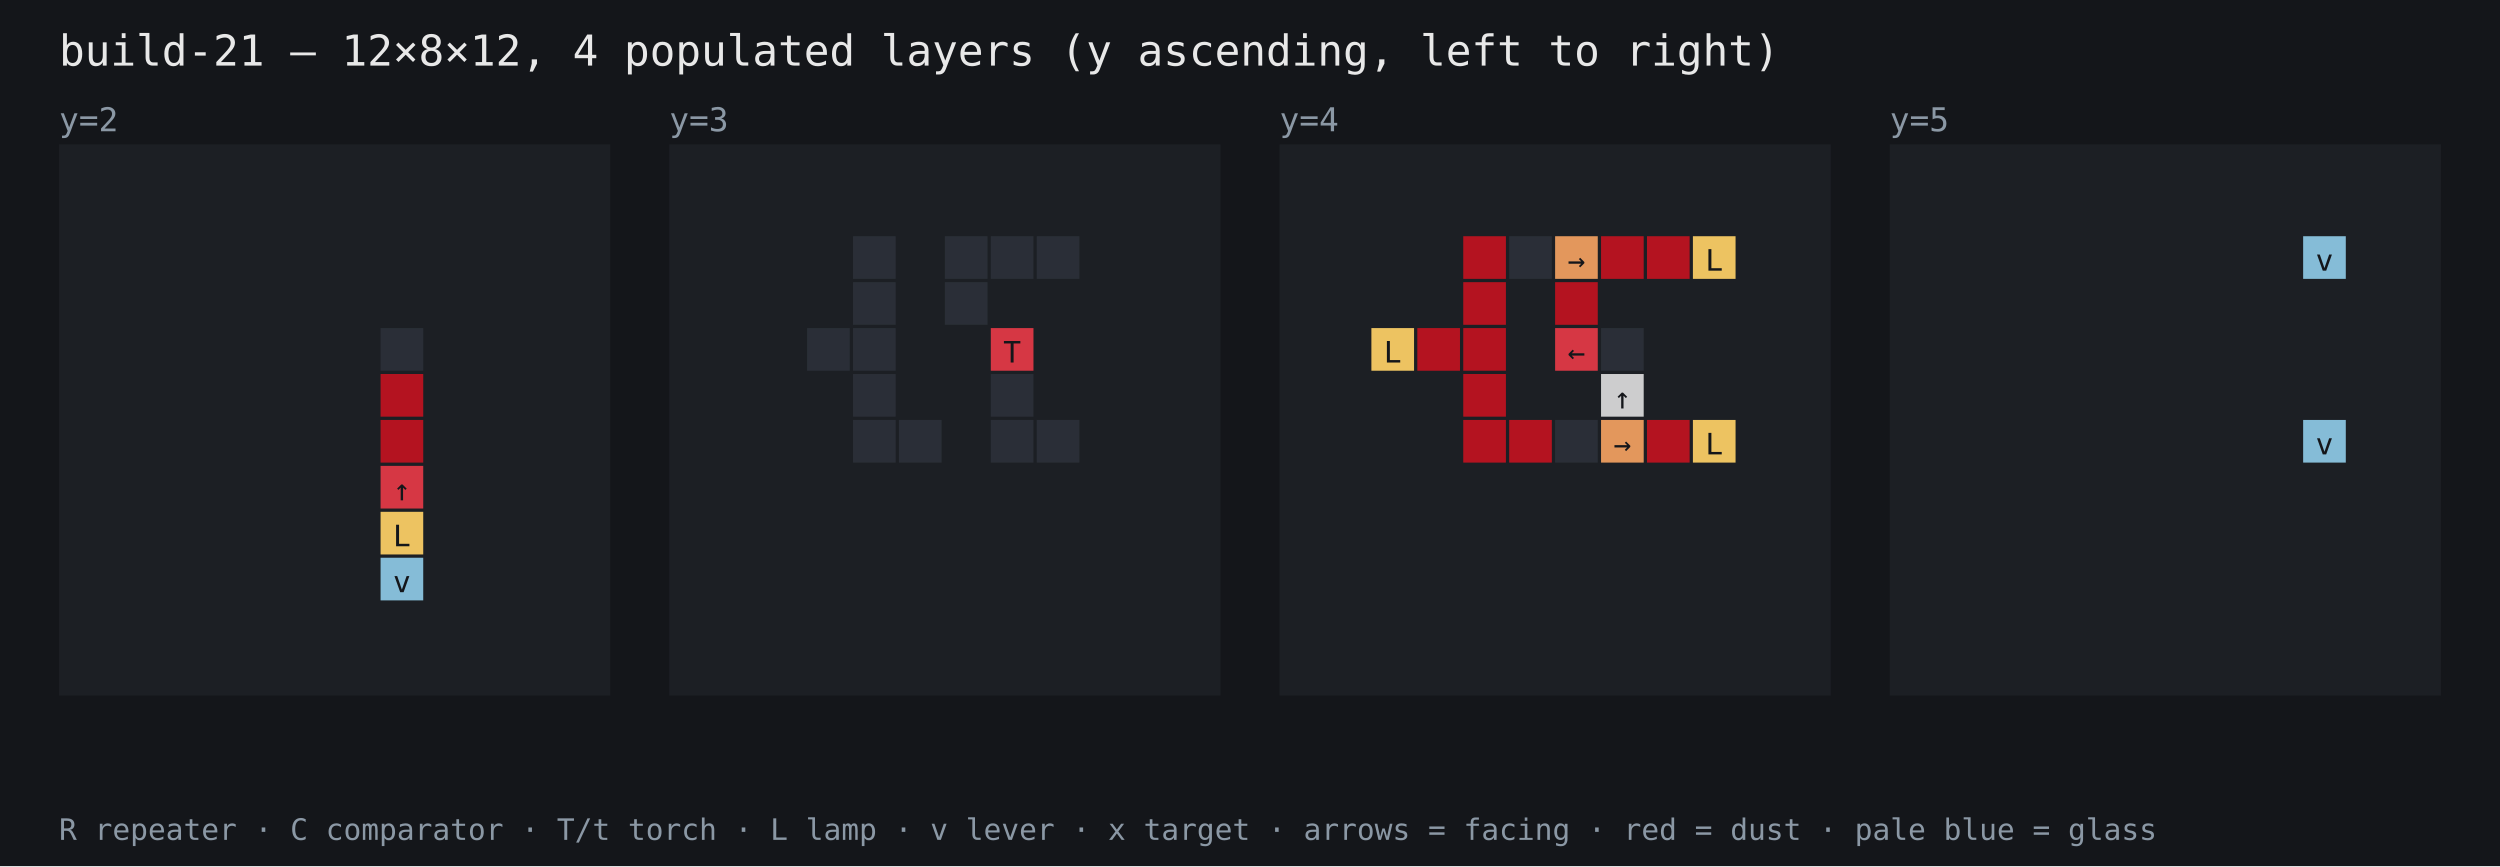
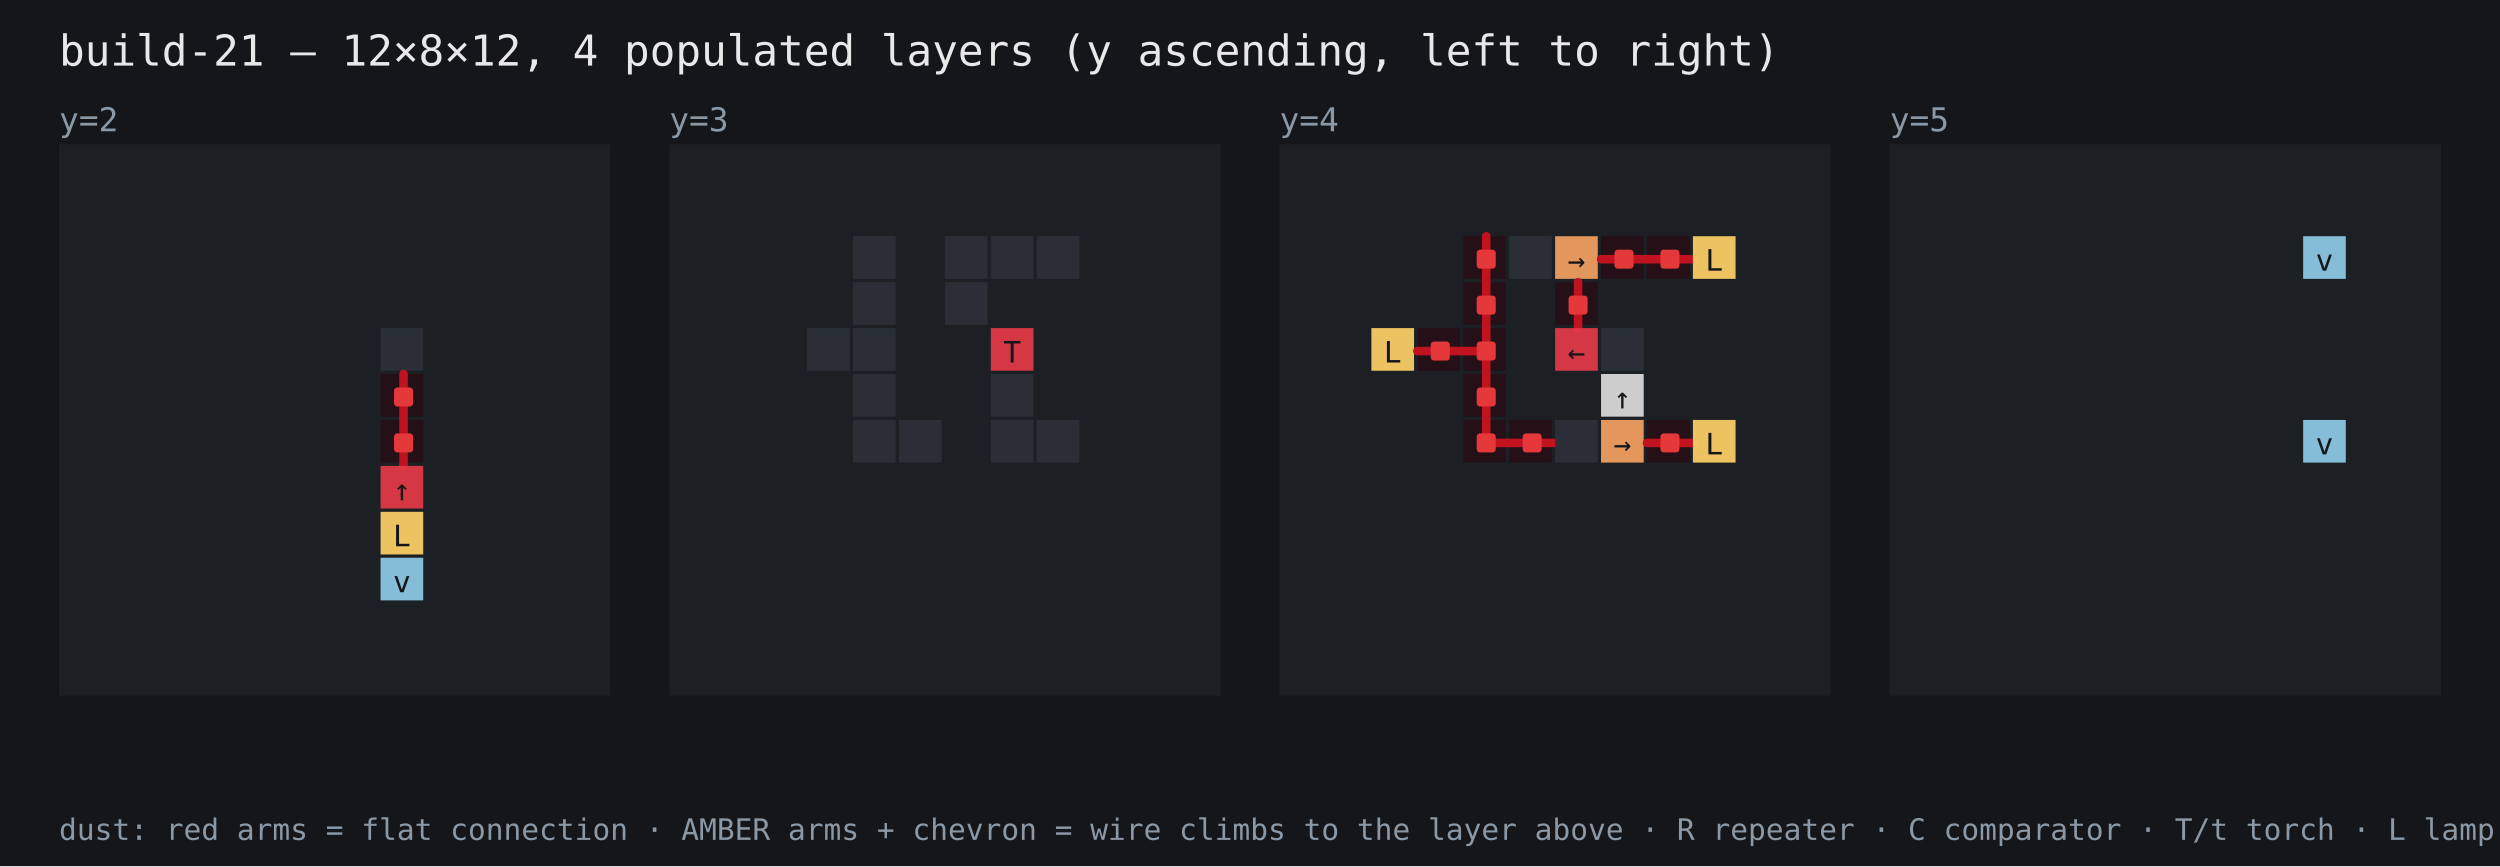
<svg xmlns="http://www.w3.org/2000/svg" width="762" height="264" viewBox="0 0 762 264" font-family="ui-monospace,monospace">
  <rect width="762" height="264" fill="#14161a" />
  <text x="18" y="20" fill="#e8e8e8" font-size="13">build-21 — 12×8×12, 4 populated layers (y ascending, left to right)</text>
  <text x="18" y="40" fill="#8b98a5" font-size="10">y=2</text>
  <rect x="18" y="44" width="168" height="168" fill="#1c1f24" />
  <rect x="116" y="100" width="13" height="13" fill="#2b3038" opacity="0.92" />
-   <rect x="116" y="114" width="13" height="13" fill="#c1121f" opacity="0.92" />
-   <rect x="116" y="128" width="13" height="13" fill="#c1121f" opacity="0.92" />
+   <rect x="116" y="114" width="13" height="13" fill="#241016" />
+   <line x1="123.0" y1="121.0" x2="123.0" y2="114.0" stroke="#c1121f" stroke-width="2.6" stroke-linecap="round" />
+   <line x1="123.0" y1="121.0" x2="123.0" y2="128.0" stroke="#c1121f" stroke-width="2.6" stroke-linecap="round" />
+   <rect x="120.1" y="118.1" width="5.8" height="5.8" rx="1" fill="#e5383b" />
+   <rect x="116" y="128" width="13" height="13" fill="#241016" />
+   <line x1="123.0" y1="135.0" x2="123.0" y2="128.0" stroke="#c1121f" stroke-width="2.6" stroke-linecap="round" />
+   <line x1="123.0" y1="135.0" x2="123.0" y2="142.0" stroke="#c1121f" stroke-width="2.6" stroke-linecap="round" />
+   <rect x="120.1" y="132.1" width="5.8" height="5.8" rx="1" fill="#e5383b" />
  <rect x="116" y="142" width="13" height="13" fill="#e63946" opacity="0.92" />
  <text x="122.5" y="152.5" fill="#14161a" font-size="9" text-anchor="middle">↑</text>
  <rect x="116" y="156" width="13" height="13" fill="#ffd166" opacity="0.92" />
  <text x="122.5" y="166.5" fill="#14161a" font-size="9" text-anchor="middle">L</text>
  <rect x="116" y="170" width="13" height="13" fill="#8ecae6" opacity="0.92" />
  <text x="122.5" y="180.5" fill="#14161a" font-size="9" text-anchor="middle">v</text>
  <text x="204" y="40" fill="#8b98a5" font-size="10">y=3</text>
  <rect x="204" y="44" width="168" height="168" fill="#1c1f24" />
  <rect x="246" y="100" width="13" height="13" fill="#2b3038" opacity="0.92" />
  <rect x="260" y="72" width="13" height="13" fill="#2b3038" opacity="0.92" />
  <rect x="260" y="86" width="13" height="13" fill="#2b3038" opacity="0.92" />
  <rect x="260" y="100" width="13" height="13" fill="#2b3038" opacity="0.92" />
  <rect x="260" y="114" width="13" height="13" fill="#2b3038" opacity="0.92" />
  <rect x="260" y="128" width="13" height="13" fill="#2b3038" opacity="0.92" />
  <rect x="274" y="128" width="13" height="13" fill="#2b3038" opacity="0.92" />
  <rect x="288" y="72" width="13" height="13" fill="#2b3038" opacity="0.92" />
  <rect x="288" y="86" width="13" height="13" fill="#2b3038" opacity="0.92" />
  <rect x="302" y="72" width="13" height="13" fill="#2b3038" opacity="0.92" />
  <rect x="302" y="100" width="13" height="13" fill="#e63946" opacity="0.92" />
  <text x="308.5" y="110.5" fill="#14161a" font-size="9" text-anchor="middle">T</text>
  <rect x="302" y="114" width="13" height="13" fill="#2b3038" opacity="0.92" />
  <rect x="302" y="128" width="13" height="13" fill="#2b3038" opacity="0.92" />
  <rect x="316" y="72" width="13" height="13" fill="#2b3038" opacity="0.92" />
  <rect x="316" y="128" width="13" height="13" fill="#2b3038" opacity="0.92" />
  <text x="390" y="40" fill="#8b98a5" font-size="10">y=4</text>
  <rect x="390" y="44" width="168" height="168" fill="#1c1f24" />
  <rect x="418" y="100" width="13" height="13" fill="#ffd166" opacity="0.92" />
  <text x="424.5" y="110.5" fill="#14161a" font-size="9" text-anchor="middle">L</text>
-   <rect x="432" y="100" width="13" height="13" fill="#c1121f" opacity="0.92" />
-   <rect x="446" y="72" width="13" height="13" fill="#c1121f" opacity="0.92" />
-   <rect x="446" y="86" width="13" height="13" fill="#c1121f" opacity="0.92" />
-   <rect x="446" y="100" width="13" height="13" fill="#c1121f" opacity="0.92" />
-   <rect x="446" y="114" width="13" height="13" fill="#c1121f" opacity="0.92" />
-   <rect x="446" y="128" width="13" height="13" fill="#c1121f" opacity="0.92" />
+   <rect x="432" y="100" width="13" height="13" fill="#241016" />
+   <line x1="439.0" y1="107.0" x2="446.0" y2="107.0" stroke="#c1121f" stroke-width="2.6" stroke-linecap="round" />
+   <line x1="439.0" y1="107.0" x2="432.0" y2="107.0" stroke="#c1121f" stroke-width="2.6" stroke-linecap="round" />
+   <rect x="436.1" y="104.1" width="5.8" height="5.8" rx="1" fill="#e5383b" />
+   <rect x="446" y="72" width="13" height="13" fill="#241016" />
+   <line x1="453.0" y1="79.0" x2="453.0" y2="72.0" stroke="#c1121f" stroke-width="2.6" stroke-linecap="round" />
+   <line x1="453.0" y1="79.0" x2="453.0" y2="86.0" stroke="#c1121f" stroke-width="2.6" stroke-linecap="round" />
+   <rect x="450.1" y="76.1" width="5.8" height="5.8" rx="1" fill="#e5383b" />
+   <rect x="446" y="86" width="13" height="13" fill="#241016" />
+   <line x1="453.0" y1="93.0" x2="453.0" y2="86.0" stroke="#c1121f" stroke-width="2.6" stroke-linecap="round" />
+   <line x1="453.0" y1="93.0" x2="453.0" y2="100.0" stroke="#c1121f" stroke-width="2.6" stroke-linecap="round" />
+   <rect x="450.1" y="90.1" width="5.8" height="5.8" rx="1" fill="#e5383b" />
+   <rect x="446" y="100" width="13" height="13" fill="#241016" />
+   <line x1="453.0" y1="107.0" x2="453.0" y2="100.0" stroke="#c1121f" stroke-width="2.6" stroke-linecap="round" />
+   <line x1="453.0" y1="107.0" x2="453.0" y2="114.0" stroke="#c1121f" stroke-width="2.6" stroke-linecap="round" />
+   <line x1="453.0" y1="107.0" x2="446.0" y2="107.0" stroke="#c1121f" stroke-width="2.6" stroke-linecap="round" />
+   <rect x="450.1" y="104.1" width="5.8" height="5.8" rx="1" fill="#e5383b" />
+   <rect x="446" y="114" width="13" height="13" fill="#241016" />
+   <line x1="453.0" y1="121.0" x2="453.0" y2="114.0" stroke="#c1121f" stroke-width="2.6" stroke-linecap="round" />
+   <line x1="453.0" y1="121.0" x2="453.0" y2="128.0" stroke="#c1121f" stroke-width="2.6" stroke-linecap="round" />
+   <rect x="450.1" y="118.1" width="5.8" height="5.8" rx="1" fill="#e5383b" />
+   <rect x="446" y="128" width="13" height="13" fill="#241016" />
+   <line x1="453.0" y1="135.0" x2="453.0" y2="128.0" stroke="#c1121f" stroke-width="2.6" stroke-linecap="round" />
+   <line x1="453.0" y1="135.0" x2="460.0" y2="135.0" stroke="#c1121f" stroke-width="2.6" stroke-linecap="round" />
+   <rect x="450.1" y="132.1" width="5.8" height="5.8" rx="1" fill="#e5383b" />
  <rect x="460" y="72" width="13" height="13" fill="#2b3038" opacity="0.92" />
-   <rect x="460" y="128" width="13" height="13" fill="#c1121f" opacity="0.92" />
+   <rect x="460" y="128" width="13" height="13" fill="#241016" />
+   <line x1="467.0" y1="135.0" x2="474.0" y2="135.0" stroke="#c1121f" stroke-width="2.6" stroke-linecap="round" />
+   <line x1="467.0" y1="135.0" x2="460.0" y2="135.0" stroke="#c1121f" stroke-width="2.6" stroke-linecap="round" />
+   <rect x="464.1" y="132.1" width="5.8" height="5.8" rx="1" fill="#e5383b" />
  <rect x="474" y="72" width="13" height="13" fill="#f4a261" opacity="0.92" />
  <text x="480.5" y="82.5" fill="#14161a" font-size="9" text-anchor="middle">→</text>
-   <rect x="474" y="86" width="13" height="13" fill="#c1121f" opacity="0.92" />
+   <rect x="474" y="86" width="13" height="13" fill="#241016" />
+   <line x1="481.0" y1="93.0" x2="481.0" y2="86.0" stroke="#c1121f" stroke-width="2.6" stroke-linecap="round" />
+   <line x1="481.0" y1="93.0" x2="481.0" y2="100.0" stroke="#c1121f" stroke-width="2.6" stroke-linecap="round" />
+   <rect x="478.1" y="90.1" width="5.8" height="5.8" rx="1" fill="#e5383b" />
  <rect x="474" y="100" width="13" height="13" fill="#e63946" opacity="0.92" />
  <text x="480.5" y="110.5" fill="#14161a" font-size="9" text-anchor="middle">←</text>
  <rect x="474" y="128" width="13" height="13" fill="#2b3038" opacity="0.92" />
-   <rect x="488" y="72" width="13" height="13" fill="#c1121f" opacity="0.92" />
+   <rect x="488" y="72" width="13" height="13" fill="#241016" />
+   <line x1="495.0" y1="79.0" x2="502.0" y2="79.0" stroke="#c1121f" stroke-width="2.6" stroke-linecap="round" />
+   <line x1="495.0" y1="79.0" x2="488.0" y2="79.0" stroke="#c1121f" stroke-width="2.6" stroke-linecap="round" />
+   <rect x="492.1" y="76.1" width="5.8" height="5.8" rx="1" fill="#e5383b" />
  <rect x="488" y="100" width="13" height="13" fill="#2b3038" opacity="0.92" />
  <rect x="488" y="114" width="13" height="13" fill="#dcdcdc" opacity="0.92" />
  <text x="494.5" y="124.5" fill="#14161a" font-size="9" text-anchor="middle">↑</text>
  <rect x="488" y="128" width="13" height="13" fill="#f4a261" opacity="0.92" />
  <text x="494.5" y="138.5" fill="#14161a" font-size="9" text-anchor="middle">→</text>
-   <rect x="502" y="72" width="13" height="13" fill="#c1121f" opacity="0.92" />
-   <rect x="502" y="128" width="13" height="13" fill="#c1121f" opacity="0.92" />
+   <rect x="502" y="72" width="13" height="13" fill="#241016" />
+   <line x1="509.0" y1="79.0" x2="516.0" y2="79.0" stroke="#c1121f" stroke-width="2.6" stroke-linecap="round" />
+   <line x1="509.0" y1="79.0" x2="502.0" y2="79.0" stroke="#c1121f" stroke-width="2.6" stroke-linecap="round" />
+   <rect x="506.1" y="76.1" width="5.8" height="5.8" rx="1" fill="#e5383b" />
+   <rect x="502" y="128" width="13" height="13" fill="#241016" />
+   <line x1="509.0" y1="135.0" x2="516.0" y2="135.0" stroke="#c1121f" stroke-width="2.6" stroke-linecap="round" />
+   <line x1="509.0" y1="135.0" x2="502.0" y2="135.0" stroke="#c1121f" stroke-width="2.6" stroke-linecap="round" />
+   <rect x="506.1" y="132.1" width="5.8" height="5.8" rx="1" fill="#e5383b" />
  <rect x="516" y="72" width="13" height="13" fill="#ffd166" opacity="0.92" />
  <text x="522.5" y="82.5" fill="#14161a" font-size="9" text-anchor="middle">L</text>
  <rect x="516" y="128" width="13" height="13" fill="#ffd166" opacity="0.92" />
  <text x="522.5" y="138.5" fill="#14161a" font-size="9" text-anchor="middle">L</text>
  <text x="576" y="40" fill="#8b98a5" font-size="10">y=5</text>
  <rect x="576" y="44" width="168" height="168" fill="#1c1f24" />
  <rect x="702" y="72" width="13" height="13" fill="#8ecae6" opacity="0.92" />
  <text x="708.5" y="82.5" fill="#14161a" font-size="9" text-anchor="middle">v</text>
  <rect x="702" y="128" width="13" height="13" fill="#8ecae6" opacity="0.92" />
  <text x="708.5" y="138.5" fill="#14161a" font-size="9" text-anchor="middle">v</text>
-   <text x="18" y="256" fill="#8b98a5" font-size="9">R repeater · C comparator · T/t torch · L lamp · v lever · x target · arrows = facing · red = dust · pale blue = glass</text>
+   <text x="18" y="256" fill="#8b98a5" font-size="9">dust: red arms = flat connection · AMBER arms + chevron = wire climbs to the layer above · R repeater · C comparator · T/t torch · L lamp · v lever · x target · arrows on R/C/t = facing · pale blue = glass</text>
</svg>
